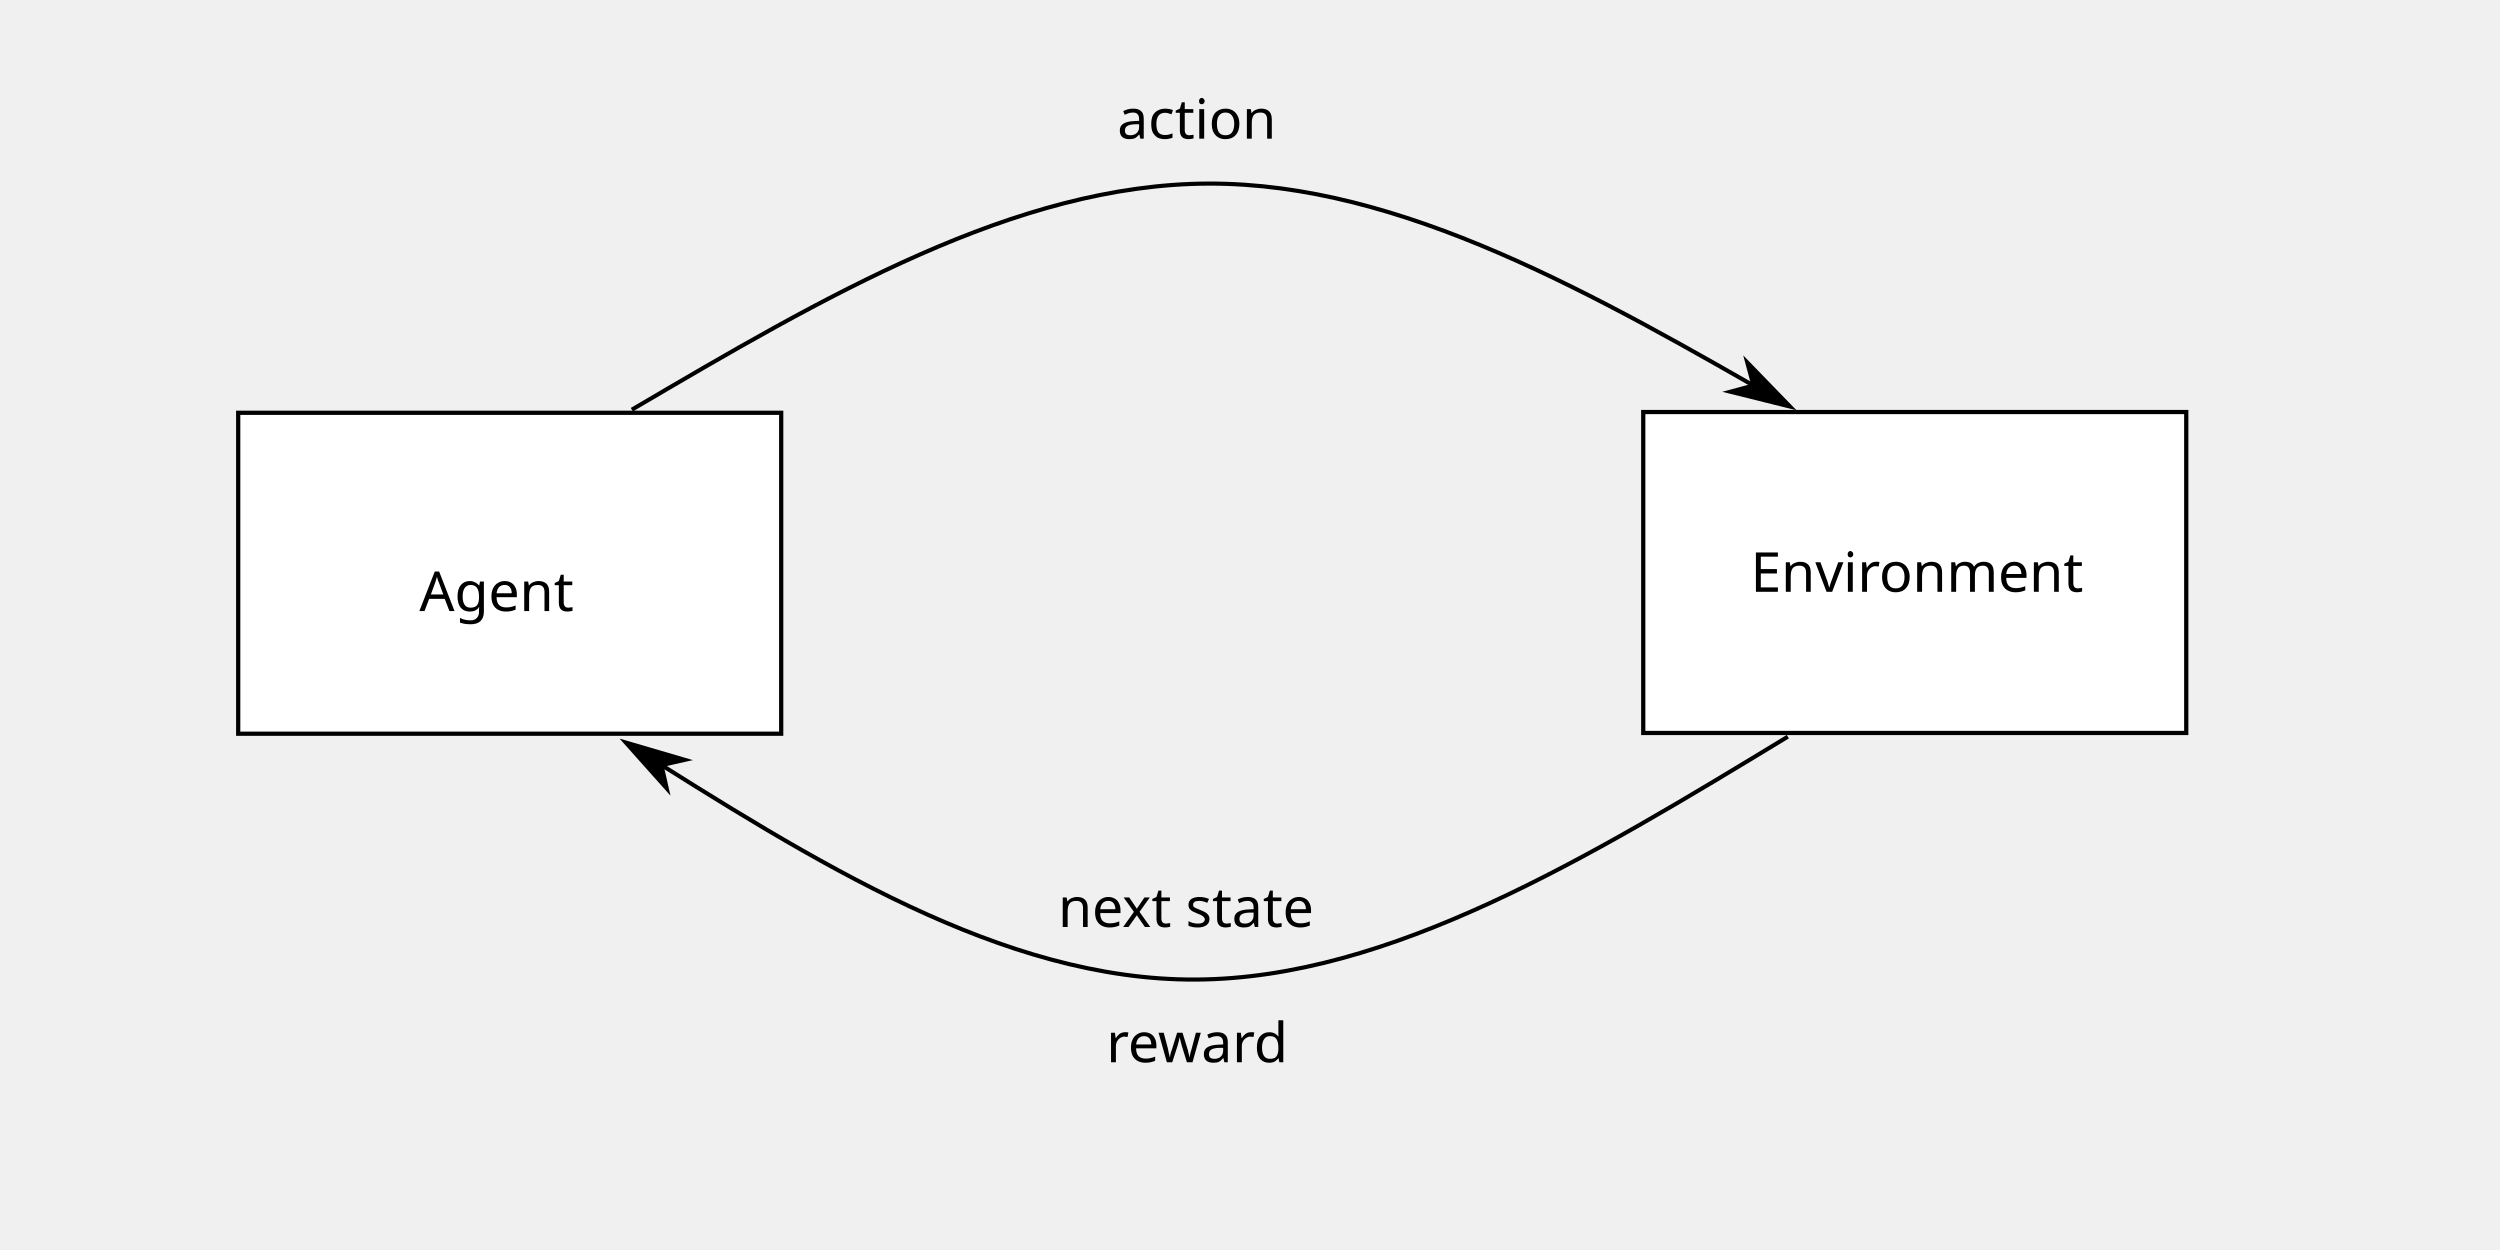
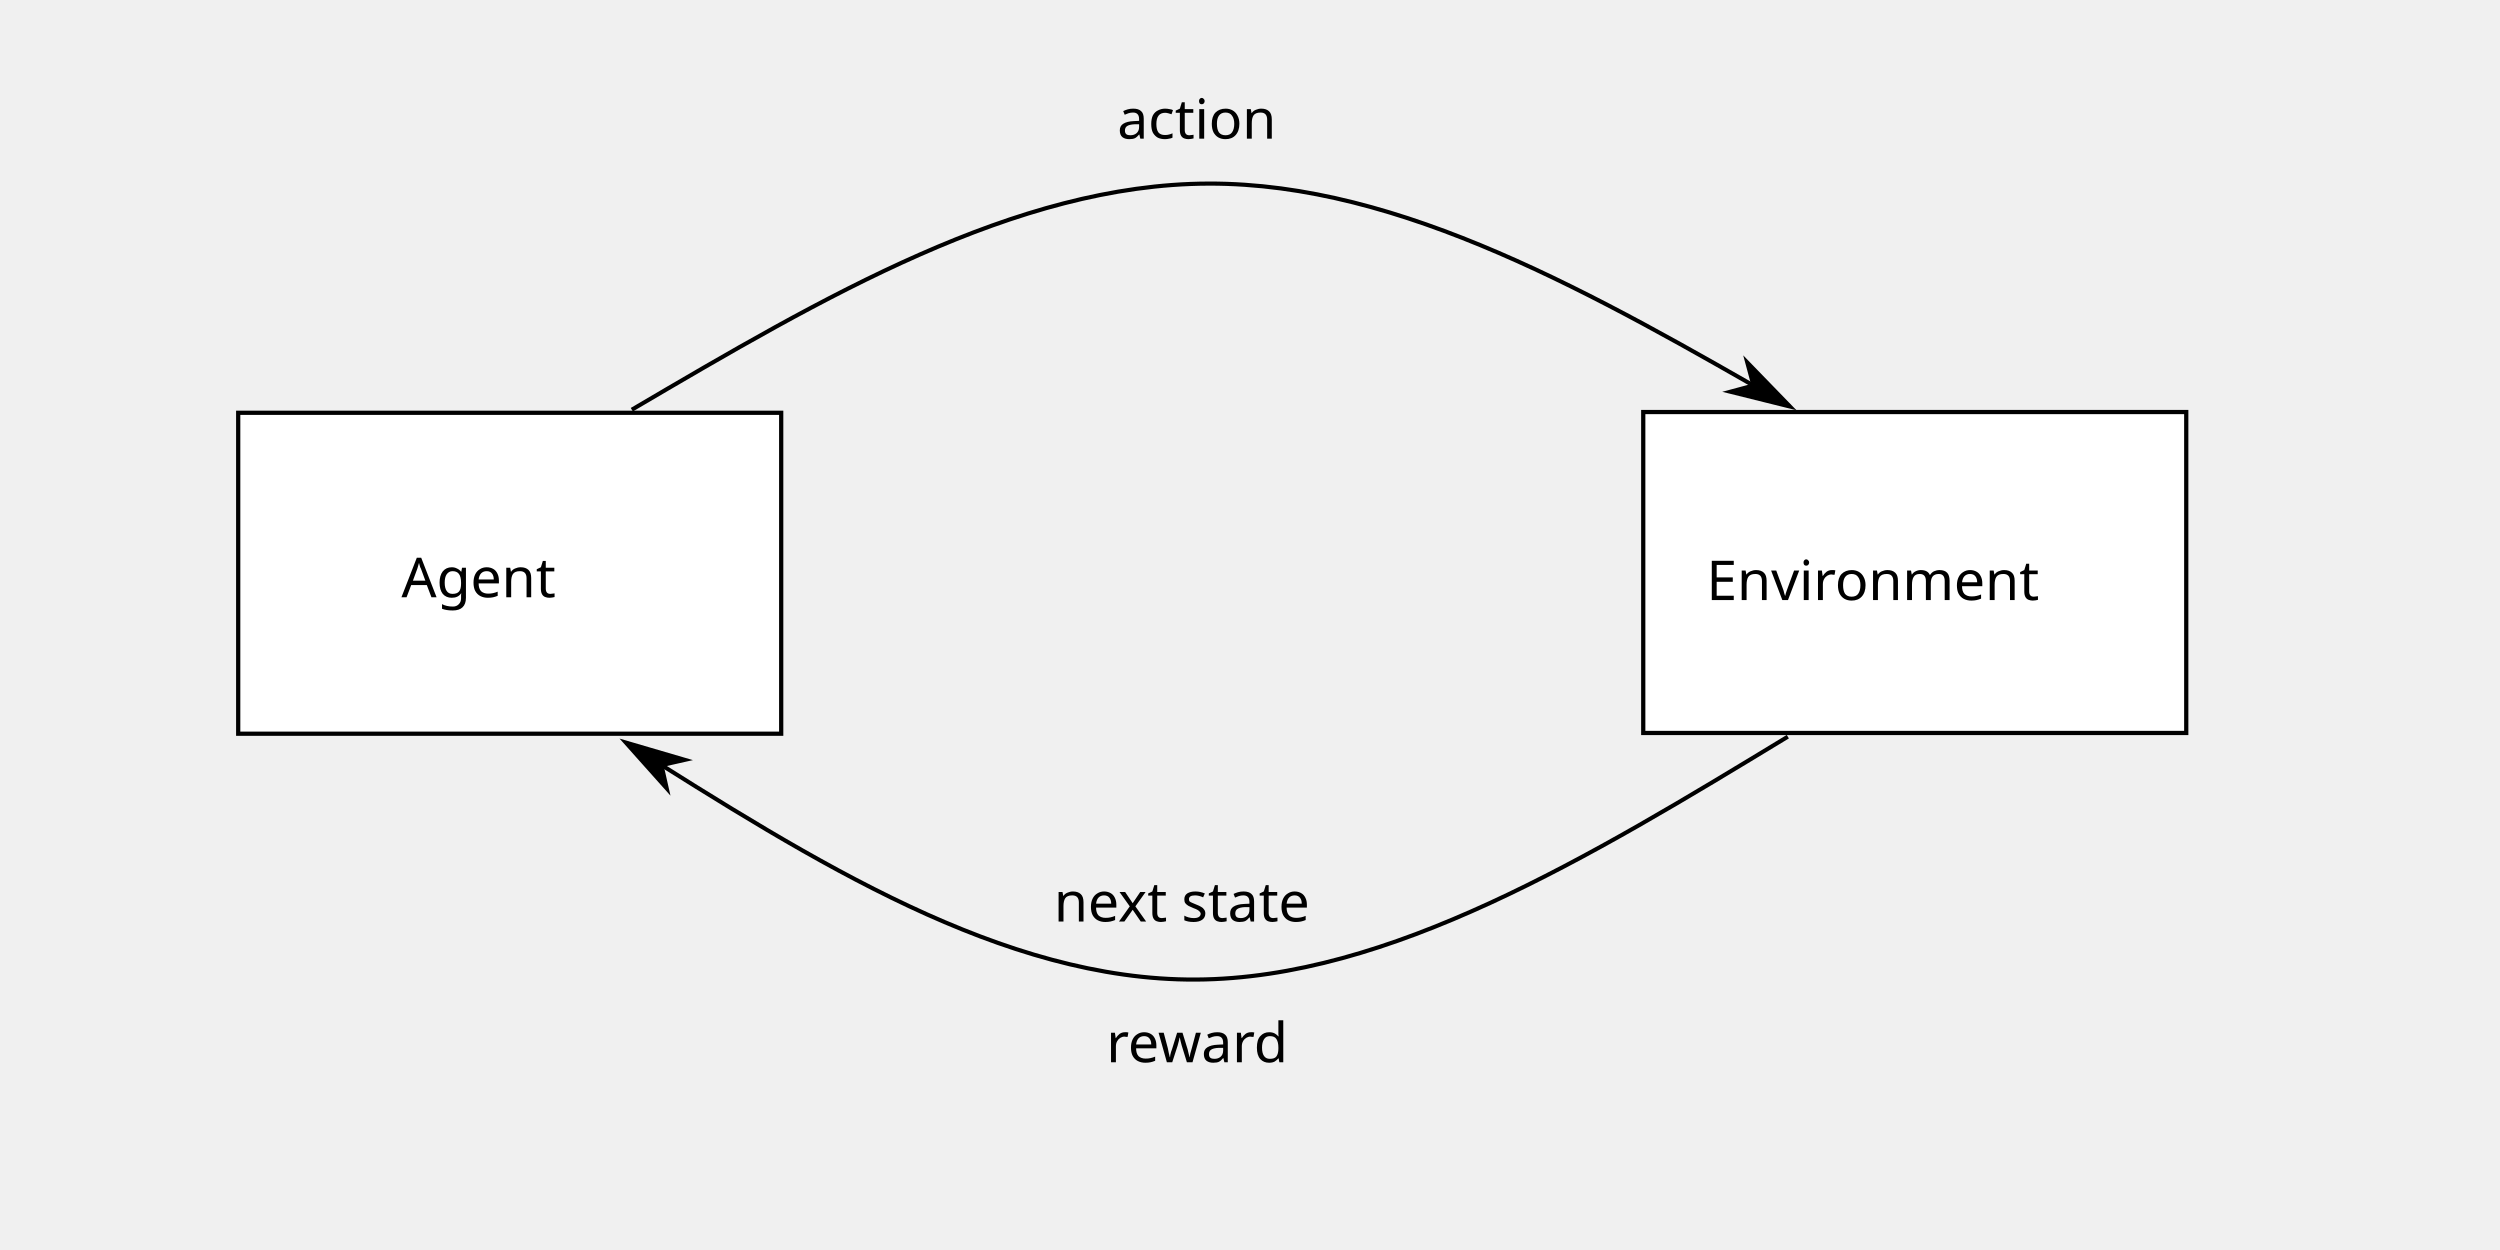
<svg xmlns="http://www.w3.org/2000/svg" width="160mm" height="80mm" viewBox="0 0 160 80" version="1.1" id="svg5">
  <defs id="defs2">
    <marker style="overflow:visible" id="Arrow1Lstart" refX="0.0" refY="0.0" orient="auto">
      <path transform="scale(0.8) translate(12.5,0)" style="fill-rule:evenodd;fill:context-stroke;stroke:context-stroke;stroke-width:1.0pt" d="M 0.0,0.0 L 5.0,-5.0 L -12.5,0.0 L 5.0,5.0 L 0.0,0.0 z " id="path13736" />
    </marker>
    <marker style="overflow:visible;" id="Arrow1Lend" refX="0.0" refY="0.0" orient="auto">
      <path transform="scale(0.8) rotate(180) translate(12.5,0)" style="fill-rule:evenodd;fill:context-stroke;stroke:context-stroke;stroke-width:1.0pt;" d="M 0.0,0.0 L 5.0,-5.0 L -12.5,0.0 L 5.0,5.0 L 0.0,0.0 z " id="path13739" />
    </marker>
  </defs>
  <g id="layer1">
    <rect style="fill:#ffffff;stroke:#000000;stroke-width:0.271;stroke-miterlimit:4;stroke-dasharray:none;stroke-dashoffset:0" id="rect1005" width="34.752" height="20.54" x="15.245" y="26.418" />
    <rect style="fill:#ffffff;stroke:#000000;stroke-width:0.271;stroke-miterlimit:4;stroke-dasharray:none;stroke-dashoffset:0" id="rect1005-3" width="34.752" height="20.54" x="105.168" y="26.37" />
    <path style="fill:none;stroke:#000000;stroke-width:0.265px;stroke-linecap:butt;stroke-linejoin:miter;stroke-opacity:1;marker-end:url(#Arrow1Lend)" d="M 40.436,26.221 C 52.715,19.004 64.994,11.787 77.344,11.75 89.694,11.713 102.112,18.857 114.531,26.001" id="path1144" />
    <path style="fill:none;stroke:#000000;stroke-width:0.265;stroke-linecap:butt;stroke-linejoin:miter;stroke-miterlimit:4;stroke-dasharray:none;stroke-opacity:1;marker-end:url(#Arrow1Lend)" d="M 114.421,47.146 C 101.678,54.886 88.936,62.625 76.546,62.692 64.156,62.758 52.12,55.151 40.083,47.543" id="path1148" />
-     <text xml:space="preserve" style="font-size:3.528px;line-height:1.25;font-family:sans-serif;-inkscape-font-specification:'sans-serif, Normal';stroke-width:0.265" x="26.839" y="39.111" id="text2628">
-       <tspan id="tspan2626" style="stroke-width:0.265" x="26.839" y="39.111">Agent</tspan>
+     <text xml:space="preserve" style="font-size:3.528px;line-height:1.25;font-family:sans-serif;-inkscape-font-specification:'sans-serif, Normal';stroke-width:0.265" x="25.692" y="38.229" id="text2628">
+       <tspan id="tspan2626" style="stroke-width:0.265" x="25.692" y="38.229">Agent</tspan>
    </text>
-     <text xml:space="preserve" style="font-size:3.528px;line-height:1.25;font-family:sans-serif;-inkscape-font-specification:'sans-serif, Normal';stroke-width:0.265" x="112.037" y="37.875" id="text7648">
-       <tspan id="tspan7646" style="stroke-width:0.265" x="112.037" y="37.875">Environment</tspan>
+     <text xml:space="preserve" style="font-size:3.528px;line-height:1.25;font-family:sans-serif;-inkscape-font-specification:'sans-serif, Normal';stroke-width:0.265" x="109.212" y="38.405" id="text7648">
+       <tspan id="tspan7646" style="stroke-width:0.265" x="109.212" y="38.405">Environment</tspan>
    </text>
-     <text xml:space="preserve" style="font-size:3.528px;line-height:1.25;font-family:sans-serif;-inkscape-font-specification:'sans-serif, Normal';stroke-width:0.265" x="67.717" y="59.329" id="text19646">
-       <tspan id="tspan19644" style="stroke-width:0.265" x="67.717" y="59.329">next state</tspan>
+     <text xml:space="preserve" style="font-size:3.528px;line-height:1.25;font-family:sans-serif;-inkscape-font-specification:'sans-serif, Normal';stroke-width:0.265" x="67.452" y="58.976" id="text19646">
+       <tspan id="tspan19644" style="stroke-width:0.265" x="67.452" y="58.976">next state</tspan>
    </text>
    <text xml:space="preserve" style="font-size:3.528px;line-height:1.25;font-family:sans-serif;-inkscape-font-specification:'sans-serif, Normal';stroke-width:0.265" x="70.807" y="67.982" id="text21870">
      <tspan id="tspan21868" style="stroke-width:0.265" x="70.807" y="67.982">reward</tspan>
    </text>
    <text xml:space="preserve" style="font-size:3.528px;line-height:1.25;font-family:sans-serif;-inkscape-font-specification:'sans-serif, Normal';stroke-width:0.265" x="71.513" y="8.873" id="text23722">
      <tspan id="tspan23720" style="stroke-width:0.265" x="71.513" y="8.873">action</tspan>
    </text>
  </g>
</svg>
